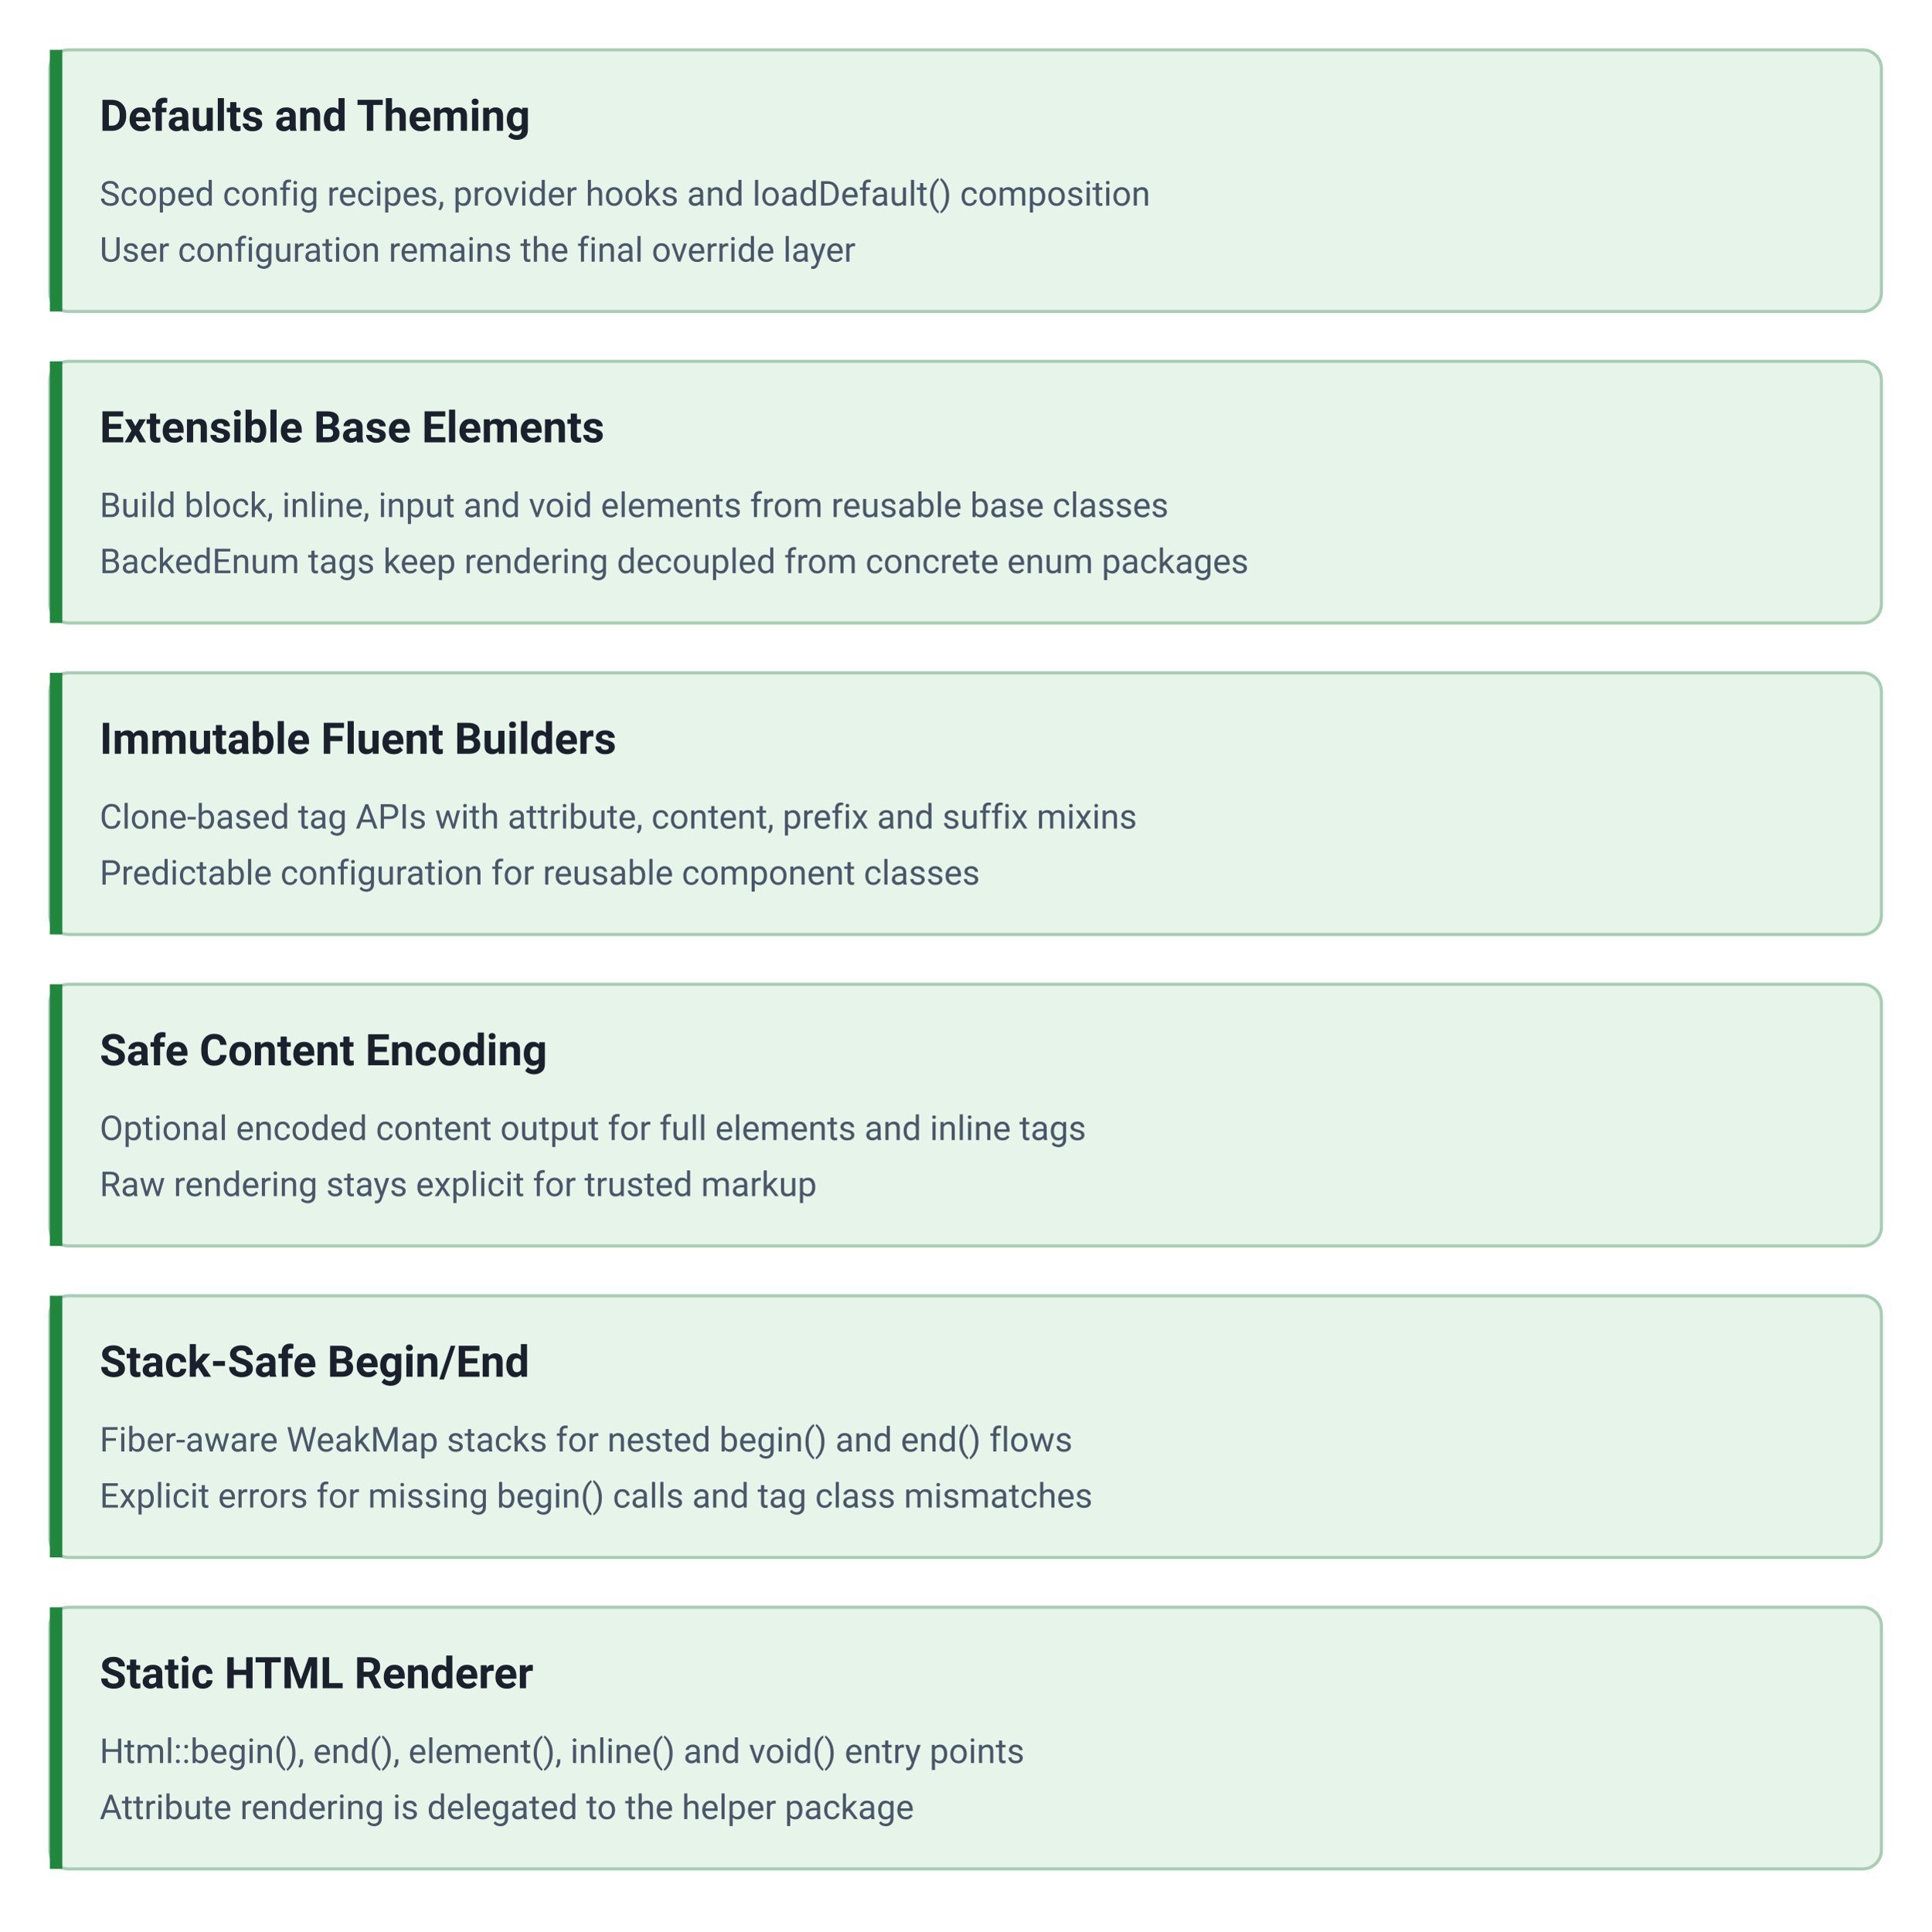
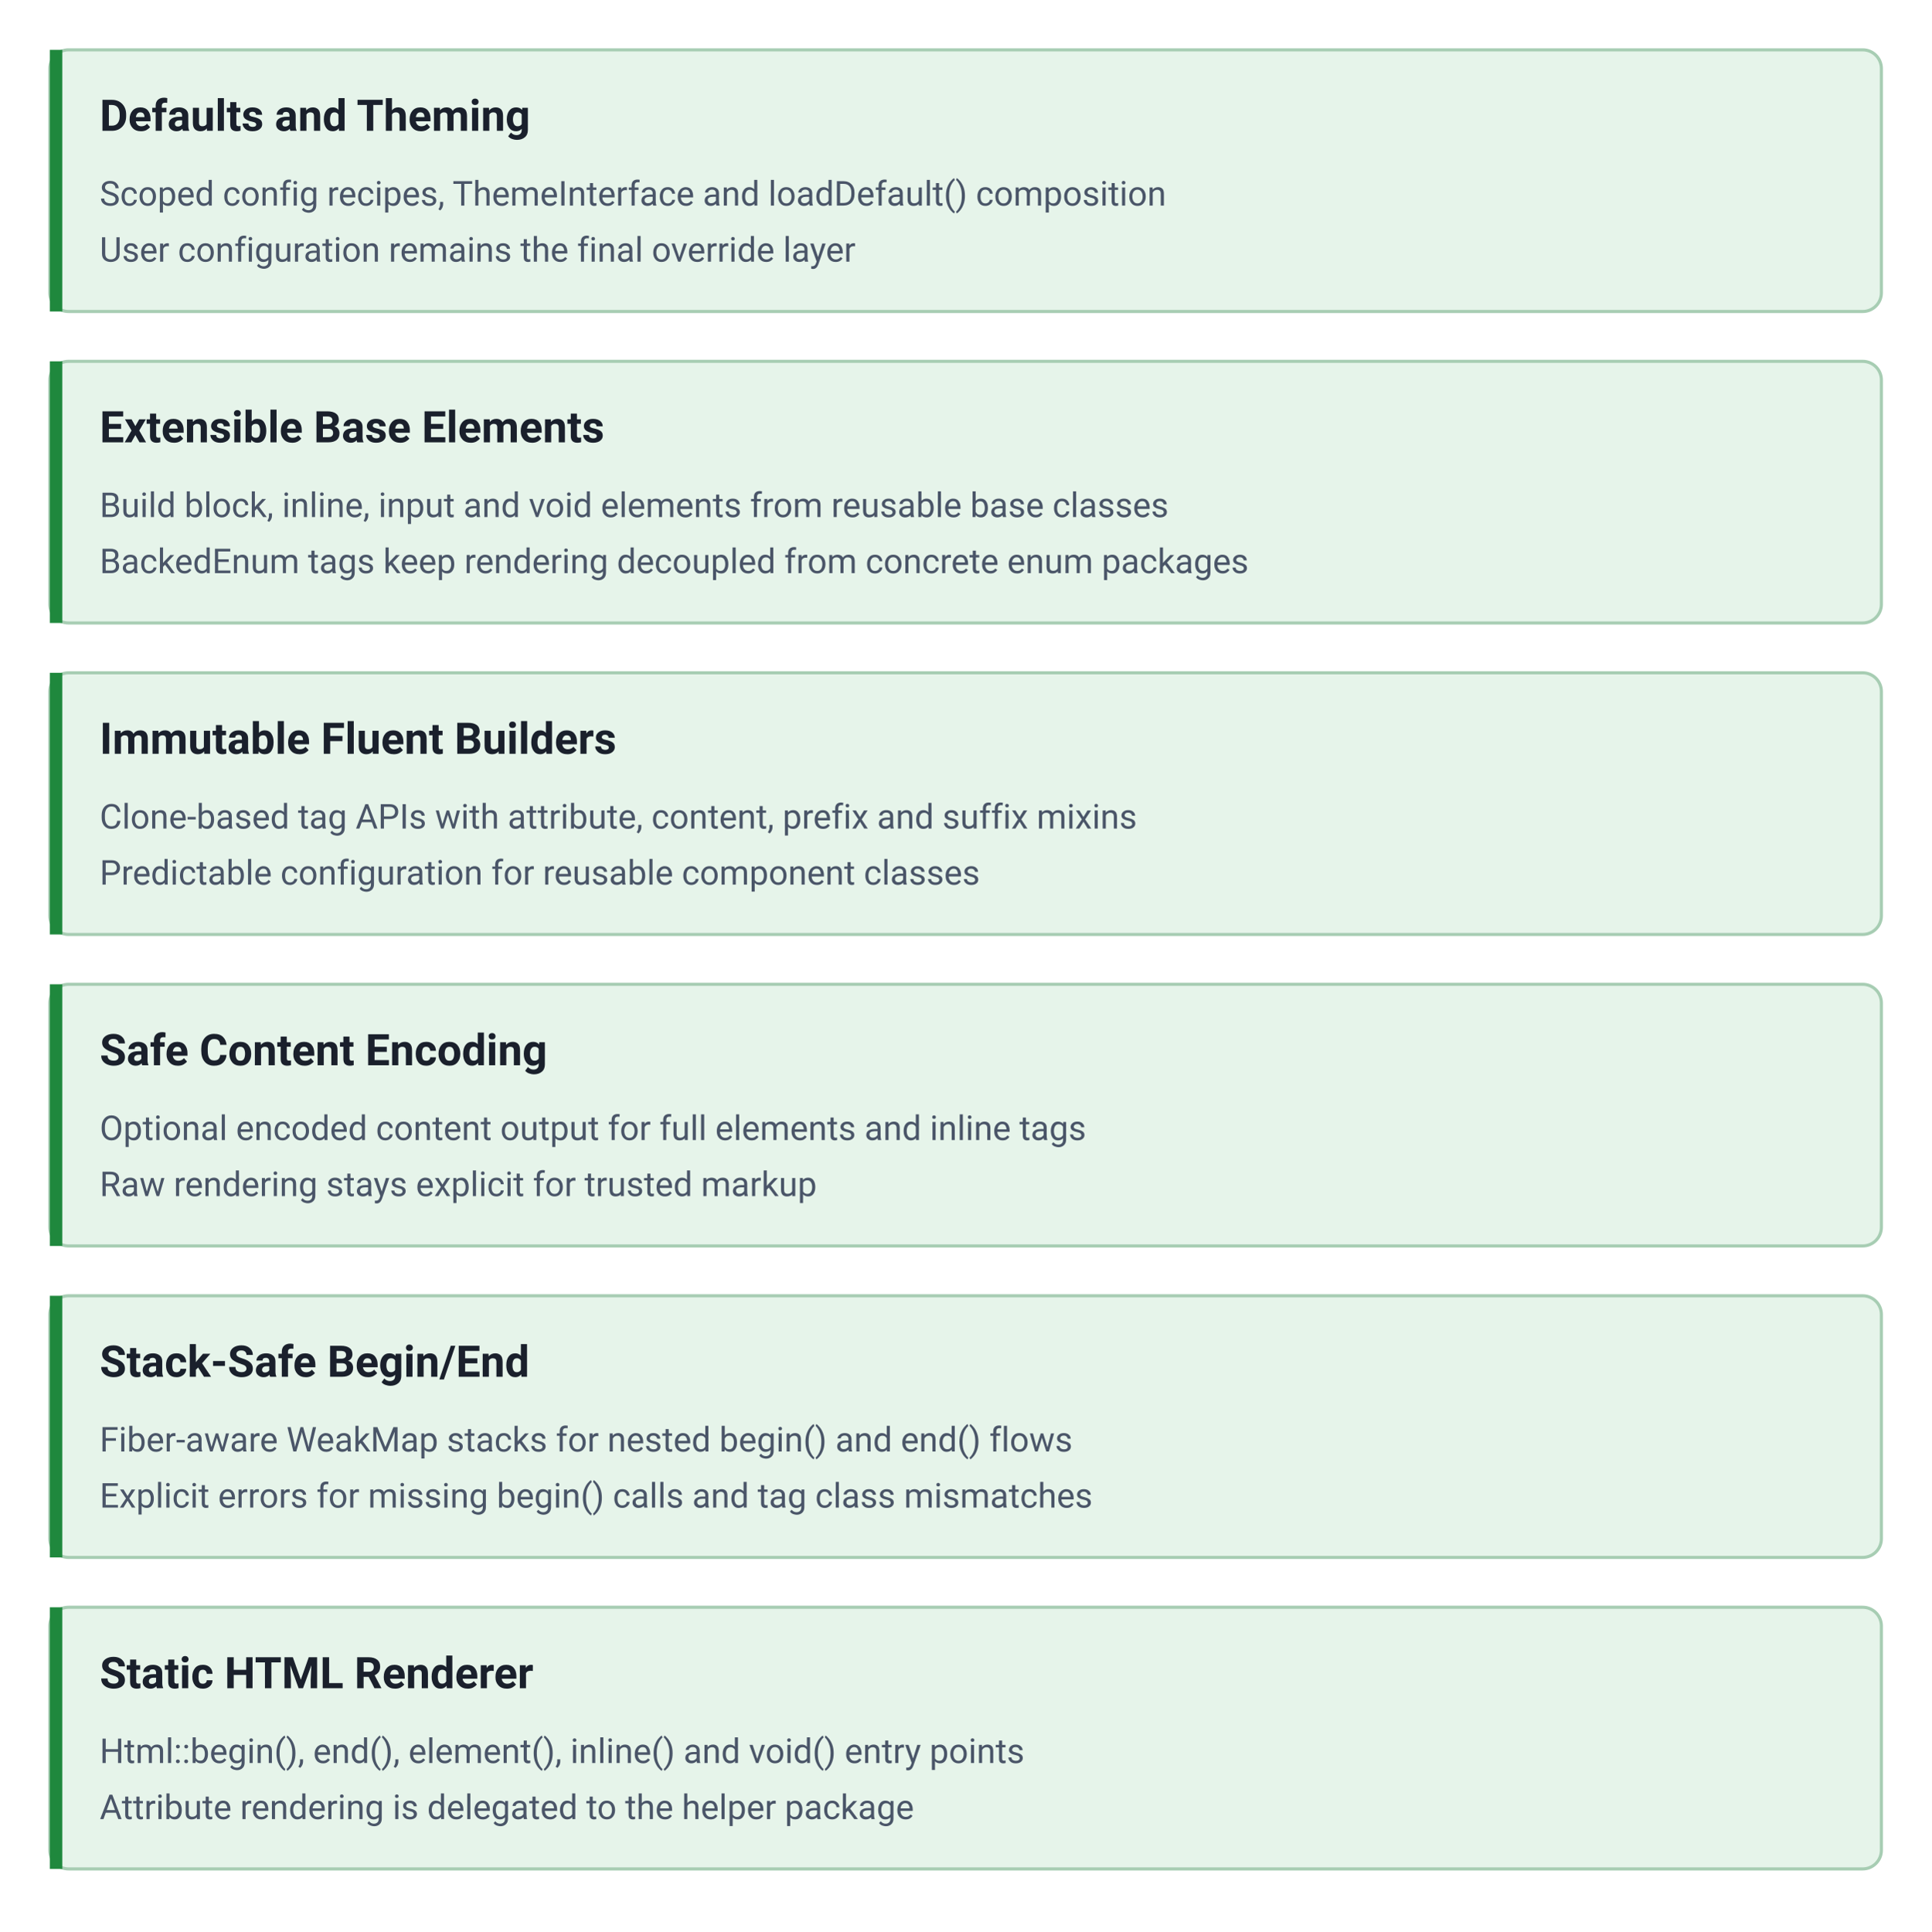
<svg xmlns="http://www.w3.org/2000/svg" viewBox="0 0 620 620" width="100%" height="580">
  <style>
        text { font-family: -apple-system, BlinkMacSystemFont, "Segoe UI", Roboto, Helvetica, Arial, sans-serif; }
        .box-bg { fill: #e6f4ea; stroke: #a7cdb3; stroke-width: 1; }
        .title { font-weight: 700; font-size: 14px; fill: #1a202c; }
        .content { font-size: 11px; fill: #4a5568; }
    </style>
  <g>
    <rect class="box-bg" x="16" y="16" width="588" height="84" rx="6" />
    <rect x="16" y="16" width="4" height="84" fill="#1f883d" />
    <text class="title" x="32" y="42">Defaults and Theming</text>
-     <text class="content" x="32" y="66">Scoped config recipes, provider hooks and loadDefault() composition</text>
+     <text class="content" x="32" y="66">Scoped config recipes, ThemeInterface and loadDefault() composition</text>
    <text class="content" x="32" y="84">User configuration remains the final override layer</text>
  </g>
  <g>
    <rect class="box-bg" x="16" y="116" width="588" height="84" rx="6" />
    <rect x="16" y="116" width="4" height="84" fill="#1f883d" />
    <text class="title" x="32" y="142">Extensible Base Elements</text>
    <text class="content" x="32" y="166">Build block, inline, input and void elements from reusable base classes</text>
    <text class="content" x="32" y="184">BackedEnum tags keep rendering decoupled from concrete enum packages</text>
  </g>
  <g>
    <rect class="box-bg" x="16" y="216" width="588" height="84" rx="6" />
    <rect x="16" y="216" width="4" height="84" fill="#1f883d" />
    <text class="title" x="32" y="242">Immutable Fluent Builders</text>
    <text class="content" x="32" y="266">Clone-based tag APIs with attribute, content, prefix and suffix mixins</text>
    <text class="content" x="32" y="284">Predictable configuration for reusable component classes</text>
  </g>
  <g>
    <rect class="box-bg" x="16" y="316" width="588" height="84" rx="6" />
    <rect x="16" y="316" width="4" height="84" fill="#1f883d" />
    <text class="title" x="32" y="342">Safe Content Encoding</text>
    <text class="content" x="32" y="366">Optional encoded content output for full elements and inline tags</text>
    <text class="content" x="32" y="384">Raw rendering stays explicit for trusted markup</text>
  </g>
  <g>
    <rect class="box-bg" x="16" y="416" width="588" height="84" rx="6" />
    <rect x="16" y="416" width="4" height="84" fill="#1f883d" />
    <text class="title" x="32" y="442">Stack-Safe Begin/End</text>
    <text class="content" x="32" y="466">Fiber-aware WeakMap stacks for nested begin() and end() flows</text>
    <text class="content" x="32" y="484">Explicit errors for missing begin() calls and tag class mismatches</text>
  </g>
  <g>
    <rect class="box-bg" x="16" y="516" width="588" height="84" rx="6" />
    <rect x="16" y="516" width="4" height="84" fill="#1f883d" />
    <text class="title" x="32" y="542">Static HTML Renderer</text>
    <text class="content" x="32" y="566">Html::begin(), end(), element(), inline() and void() entry points</text>
    <text class="content" x="32" y="584">Attribute rendering is delegated to the helper package</text>
  </g>
</svg>
